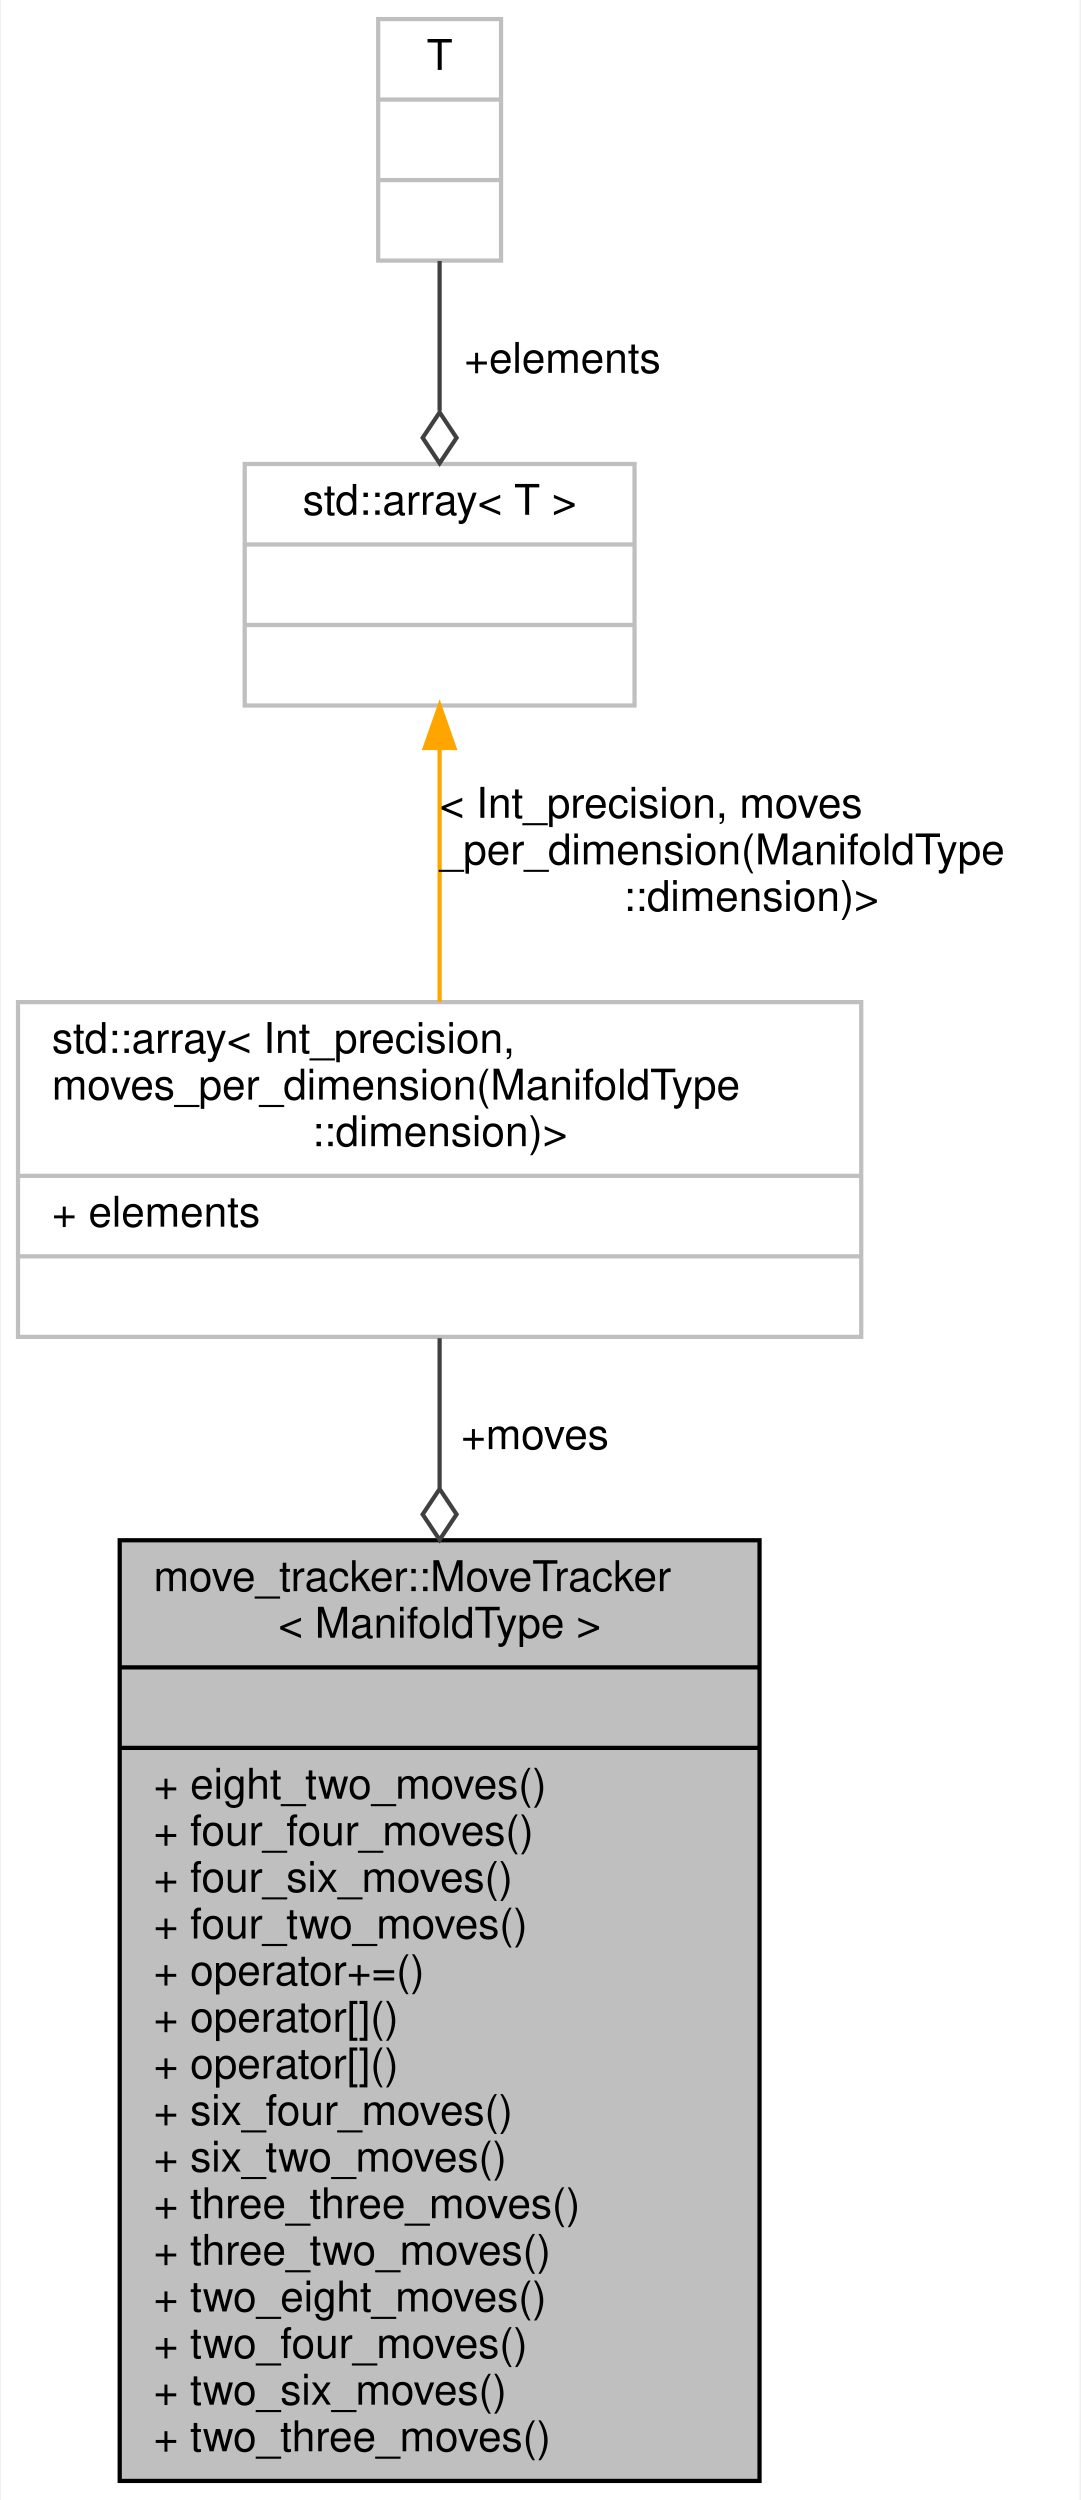
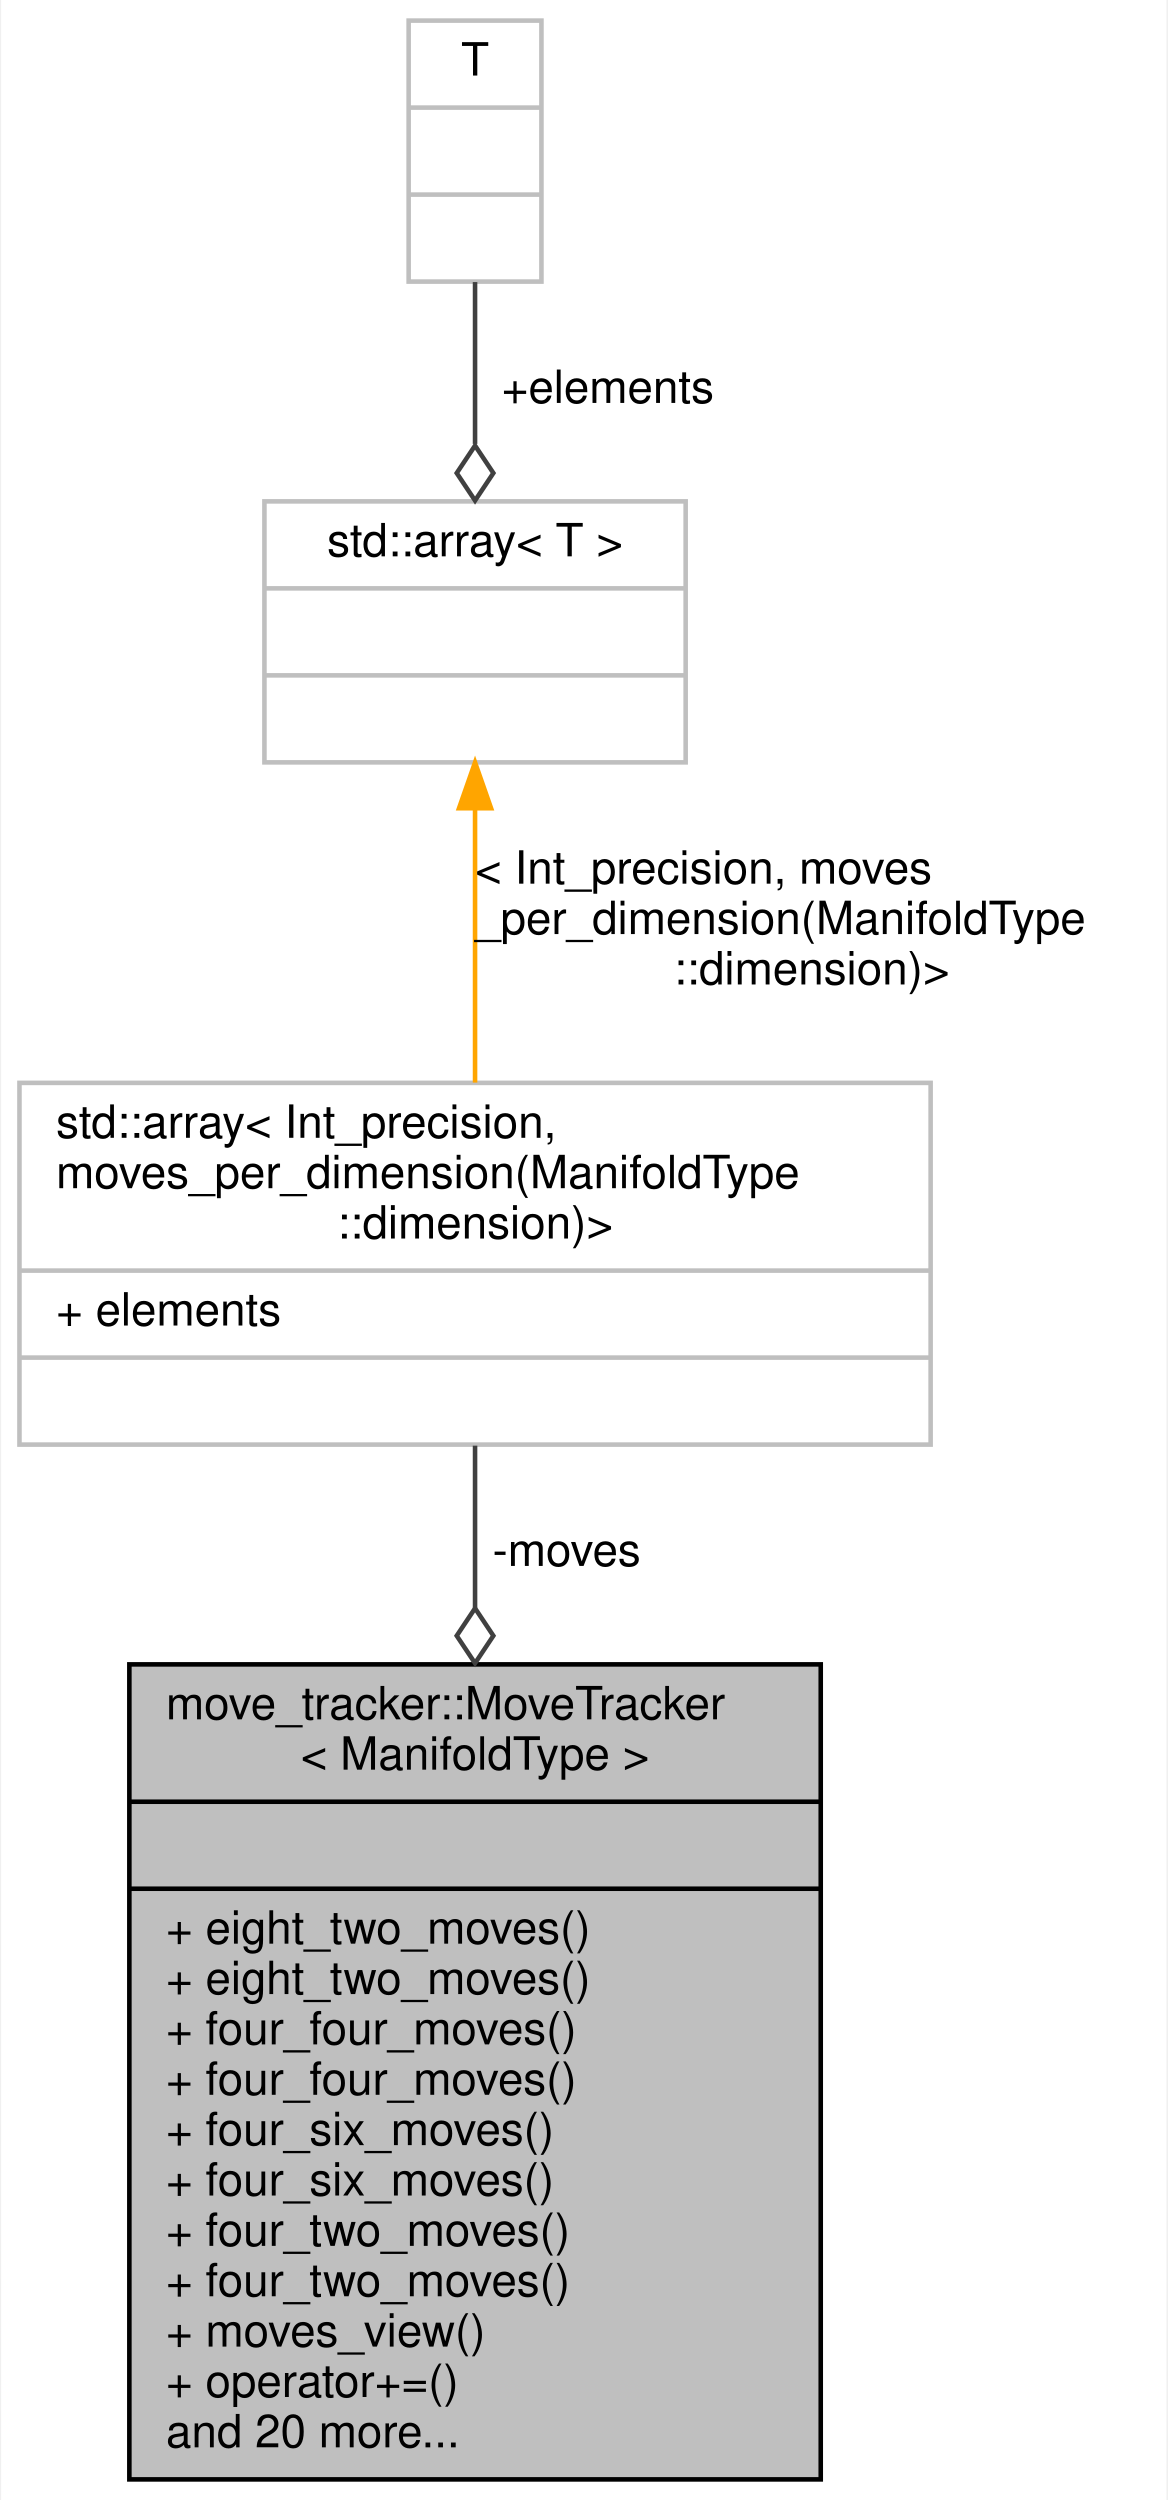
- <svg xmlns="http://www.w3.org/2000/svg" xmlns:xlink="http://www.w3.org/1999/xlink" width="255pt" height="590pt" viewBox="0.00 0.00 254.50 590.00">
-   <g id="graph0" class="graph" transform="scale(1 1) rotate(0) translate(4 586)">
-     <polygon fill="white" stroke="transparent" points="-4,4 -4,-586 250.5,-586 250.5,4 -4,4" />
+ <svg xmlns="http://www.w3.org/2000/svg" xmlns:xlink="http://www.w3.org/1999/xlink" width="255pt" height="546pt" viewBox="0.00 0.00 254.50 546.00">
+   <g id="graph0" class="graph" transform="scale(1 1) rotate(0) translate(4 542)">
+     <polygon fill="white" stroke="transparent" points="-4,4 -4,-542 250.5,-542 250.5,4 -4,4" />
    <g id="node1" class="node">
      <g id="a_node1">
        <a xlink:title="The data and methods to track ergodic moves.">
-           <polygon fill="#bfbfbf" stroke="black" points="24,-0.5 24,-222.5 175,-222.5 175,-0.5 24,-0.5" />
-           <text text-anchor="start" x="32" y="-210.5" font-family="Helvetica,sans-Serif" font-size="10.00">move_tracker::MoveTracker</text>
-           <text text-anchor="middle" x="99.5" y="-199.5" font-family="Helvetica,sans-Serif" font-size="10.00">&lt; ManifoldType &gt;</text>
-           <polyline fill="none" stroke="black" points="24,-192.5 175,-192.5 " />
-           <text text-anchor="middle" x="99.5" y="-180.5" font-family="Helvetica,sans-Serif" font-size="10.00"> </text>
-           <polyline fill="none" stroke="black" points="24,-173.5 175,-173.5 " />
-           <text text-anchor="start" x="32" y="-161.5" font-family="Helvetica,sans-Serif" font-size="10.00">+ eight_two_moves()</text>
-           <text text-anchor="start" x="32" y="-150.5" font-family="Helvetica,sans-Serif" font-size="10.00">+ four_four_moves()</text>
-           <text text-anchor="start" x="32" y="-139.5" font-family="Helvetica,sans-Serif" font-size="10.00">+ four_six_moves()</text>
-           <text text-anchor="start" x="32" y="-128.5" font-family="Helvetica,sans-Serif" font-size="10.00">+ four_two_moves()</text>
-           <text text-anchor="start" x="32" y="-117.5" font-family="Helvetica,sans-Serif" font-size="10.00">+ operator+=()</text>
-           <text text-anchor="start" x="32" y="-106.5" font-family="Helvetica,sans-Serif" font-size="10.00">+ operator[]()</text>
-           <text text-anchor="start" x="32" y="-95.5" font-family="Helvetica,sans-Serif" font-size="10.00">+ operator[]()</text>
-           <text text-anchor="start" x="32" y="-84.5" font-family="Helvetica,sans-Serif" font-size="10.00">+ six_four_moves()</text>
-           <text text-anchor="start" x="32" y="-73.5" font-family="Helvetica,sans-Serif" font-size="10.00">+ six_two_moves()</text>
-           <text text-anchor="start" x="32" y="-62.5" font-family="Helvetica,sans-Serif" font-size="10.00">+ three_three_moves()</text>
-           <text text-anchor="start" x="32" y="-51.5" font-family="Helvetica,sans-Serif" font-size="10.00">+ three_two_moves()</text>
-           <text text-anchor="start" x="32" y="-40.5" font-family="Helvetica,sans-Serif" font-size="10.00">+ two_eight_moves()</text>
-           <text text-anchor="start" x="32" y="-29.5" font-family="Helvetica,sans-Serif" font-size="10.00">+ two_four_moves()</text>
-           <text text-anchor="start" x="32" y="-18.5" font-family="Helvetica,sans-Serif" font-size="10.00">+ two_six_moves()</text>
-           <text text-anchor="start" x="32" y="-7.5" font-family="Helvetica,sans-Serif" font-size="10.00">+ two_three_moves()</text>
+           <polygon fill="#bfbfbf" stroke="black" points="24,-0.5 24,-178.5 175,-178.5 175,-0.5 24,-0.5" />
+           <text text-anchor="start" x="32" y="-166.5" font-family="Helvetica,sans-Serif" font-size="10.00">move_tracker::MoveTracker</text>
+           <text text-anchor="middle" x="99.5" y="-155.5" font-family="Helvetica,sans-Serif" font-size="10.00">&lt; ManifoldType &gt;</text>
+           <polyline fill="none" stroke="black" points="24,-148.5 175,-148.5 " />
+           <text text-anchor="middle" x="99.5" y="-136.5" font-family="Helvetica,sans-Serif" font-size="10.00"> </text>
+           <polyline fill="none" stroke="black" points="24,-129.5 175,-129.5 " />
+           <text text-anchor="start" x="32" y="-117.5" font-family="Helvetica,sans-Serif" font-size="10.00">+ eight_two_moves()</text>
+           <text text-anchor="start" x="32" y="-106.5" font-family="Helvetica,sans-Serif" font-size="10.00">+ eight_two_moves()</text>
+           <text text-anchor="start" x="32" y="-95.5" font-family="Helvetica,sans-Serif" font-size="10.00">+ four_four_moves()</text>
+           <text text-anchor="start" x="32" y="-84.5" font-family="Helvetica,sans-Serif" font-size="10.00">+ four_four_moves()</text>
+           <text text-anchor="start" x="32" y="-73.5" font-family="Helvetica,sans-Serif" font-size="10.00">+ four_six_moves()</text>
+           <text text-anchor="start" x="32" y="-62.5" font-family="Helvetica,sans-Serif" font-size="10.00">+ four_six_moves()</text>
+           <text text-anchor="start" x="32" y="-51.5" font-family="Helvetica,sans-Serif" font-size="10.00">+ four_two_moves()</text>
+           <text text-anchor="start" x="32" y="-40.5" font-family="Helvetica,sans-Serif" font-size="10.00">+ four_two_moves()</text>
+           <text text-anchor="start" x="32" y="-29.5" font-family="Helvetica,sans-Serif" font-size="10.00">+ moves_view()</text>
+           <text text-anchor="start" x="32" y="-18.5" font-family="Helvetica,sans-Serif" font-size="10.00">+ operator+=()</text>
+           <text text-anchor="start" x="32" y="-7.5" font-family="Helvetica,sans-Serif" font-size="10.00">and 20 more...</text>
        </a>
      </g>
    </g>
    <g id="node2" class="node">
      <g id="a_node2">
        <a xlink:title=" ">
-           <polygon fill="white" stroke="#bfbfbf" points="0,-270.5 0,-349.5 199,-349.5 199,-270.5 0,-270.5" />
-           <text text-anchor="start" x="8" y="-337.5" font-family="Helvetica,sans-Serif" font-size="10.00">std::array&lt; Int_precision,</text>
-           <text text-anchor="start" x="8" y="-326.5" font-family="Helvetica,sans-Serif" font-size="10.00"> moves_per_dimension(ManifoldType</text>
-           <text text-anchor="middle" x="99.5" y="-315.5" font-family="Helvetica,sans-Serif" font-size="10.00">::dimension)&gt;</text>
-           <polyline fill="none" stroke="#bfbfbf" points="0,-308.5 199,-308.5 " />
-           <text text-anchor="start" x="8" y="-296.5" font-family="Helvetica,sans-Serif" font-size="10.00">+ elements</text>
-           <polyline fill="none" stroke="#bfbfbf" points="0,-289.5 199,-289.5 " />
-           <text text-anchor="middle" x="99.5" y="-277.5" font-family="Helvetica,sans-Serif" font-size="10.00"> </text>
+           <polygon fill="white" stroke="#bfbfbf" points="0,-226.5 0,-305.5 199,-305.5 199,-226.5 0,-226.5" />
+           <text text-anchor="start" x="8" y="-293.5" font-family="Helvetica,sans-Serif" font-size="10.00">std::array&lt; Int_precision,</text>
+           <text text-anchor="start" x="8" y="-282.5" font-family="Helvetica,sans-Serif" font-size="10.00"> moves_per_dimension(ManifoldType</text>
+           <text text-anchor="middle" x="99.5" y="-271.5" font-family="Helvetica,sans-Serif" font-size="10.00">::dimension)&gt;</text>
+           <polyline fill="none" stroke="#bfbfbf" points="0,-264.5 199,-264.5 " />
+           <text text-anchor="start" x="8" y="-252.5" font-family="Helvetica,sans-Serif" font-size="10.00">+ elements</text>
+           <polyline fill="none" stroke="#bfbfbf" points="0,-245.5 199,-245.5 " />
+           <text text-anchor="middle" x="99.5" y="-233.5" font-family="Helvetica,sans-Serif" font-size="10.00"> </text>
        </a>
      </g>
    </g>
    <g id="edge1" class="edge">
-       <path fill="none" stroke="#404040" d="M99.5,-270.18C99.5,-259.58 99.5,-247.51 99.5,-234.87" />
-       <polygon fill="none" stroke="#404040" points="99.5,-234.61 95.5,-228.61 99.5,-222.61 103.5,-228.61 99.5,-234.61" />
-       <text text-anchor="middle" x="122" y="-244" font-family="Helvetica,sans-Serif" font-size="10.00"> +moves</text>
+       <path fill="none" stroke="#404040" d="M99.5,-226.27C99.5,-215.54 99.5,-203.38 99.5,-190.85" />
+       <polygon fill="none" stroke="#404040" points="99.5,-190.75 95.5,-184.75 99.5,-178.75 103.5,-184.75 99.5,-190.75" />
+       <text text-anchor="middle" x="119.5" y="-200" font-family="Helvetica,sans-Serif" font-size="10.00"> -moves</text>
    </g>
    <g id="node3" class="node">
      <g id="a_node3">
        <a xlink:title="STL class.">
-           <polygon fill="white" stroke="#bfbfbf" points="53.5,-419.5 53.5,-476.5 145.5,-476.5 145.5,-419.5 53.5,-419.5" />
-           <text text-anchor="middle" x="99.5" y="-464.5" font-family="Helvetica,sans-Serif" font-size="10.00">std::array&lt; T &gt;</text>
-           <polyline fill="none" stroke="#bfbfbf" points="53.5,-457.5 145.5,-457.5 " />
-           <text text-anchor="middle" x="99.5" y="-445.5" font-family="Helvetica,sans-Serif" font-size="10.00"> </text>
-           <polyline fill="none" stroke="#bfbfbf" points="53.5,-438.5 145.5,-438.5 " />
-           <text text-anchor="middle" x="99.5" y="-426.5" font-family="Helvetica,sans-Serif" font-size="10.00"> </text>
+           <polygon fill="white" stroke="#bfbfbf" points="53.5,-375.5 53.5,-432.5 145.5,-432.5 145.5,-375.5 53.5,-375.5" />
+           <text text-anchor="middle" x="99.5" y="-420.5" font-family="Helvetica,sans-Serif" font-size="10.00">std::array&lt; T &gt;</text>
+           <polyline fill="none" stroke="#bfbfbf" points="53.5,-413.5 145.5,-413.5 " />
+           <text text-anchor="middle" x="99.5" y="-401.5" font-family="Helvetica,sans-Serif" font-size="10.00"> </text>
+           <polyline fill="none" stroke="#bfbfbf" points="53.5,-394.5 145.5,-394.5 " />
+           <text text-anchor="middle" x="99.5" y="-382.5" font-family="Helvetica,sans-Serif" font-size="10.00"> </text>
        </a>
      </g>
    </g>
    <g id="edge2" class="edge">
-       <path fill="none" stroke="orange" d="M99.5,-409.3C99.5,-390.69 99.5,-368.28 99.5,-349.56" />
-       <polygon fill="orange" stroke="orange" points="96,-409.48 99.5,-419.48 103,-409.48 96,-409.48" />
-       <text text-anchor="start" x="99.5" y="-393" font-family="Helvetica,sans-Serif" font-size="10.00"> &lt; Int_precision, moves</text>
-       <text text-anchor="start" x="99.5" y="-382" font-family="Helvetica,sans-Serif" font-size="10.00">_per_dimension(ManifoldType</text>
-       <text text-anchor="middle" x="173" y="-371" font-family="Helvetica,sans-Serif" font-size="10.00">::dimension)&gt;</text>
+       <path fill="none" stroke="orange" d="M99.5,-365.3C99.5,-346.69 99.5,-324.28 99.5,-305.56" />
+       <polygon fill="orange" stroke="orange" points="96,-365.48 99.5,-375.48 103,-365.48 96,-365.48" />
+       <text text-anchor="start" x="99.5" y="-349" font-family="Helvetica,sans-Serif" font-size="10.00"> &lt; Int_precision, moves</text>
+       <text text-anchor="start" x="99.5" y="-338" font-family="Helvetica,sans-Serif" font-size="10.00">_per_dimension(ManifoldType</text>
+       <text text-anchor="middle" x="173" y="-327" font-family="Helvetica,sans-Serif" font-size="10.00">::dimension)&gt;</text>
    </g>
    <g id="node4" class="node">
      <g id="a_node4">
        <a xlink:title=" ">
-           <polygon fill="white" stroke="#bfbfbf" points="85,-524.5 85,-581.5 114,-581.5 114,-524.5 85,-524.5" />
-           <text text-anchor="middle" x="99.5" y="-569.5" font-family="Helvetica,sans-Serif" font-size="10.00">T</text>
-           <polyline fill="none" stroke="#bfbfbf" points="85,-562.5 114,-562.5 " />
-           <text text-anchor="middle" x="99.5" y="-550.5" font-family="Helvetica,sans-Serif" font-size="10.00"> </text>
-           <polyline fill="none" stroke="#bfbfbf" points="85,-543.5 114,-543.5 " />
-           <text text-anchor="middle" x="99.5" y="-531.5" font-family="Helvetica,sans-Serif" font-size="10.00"> </text>
+           <polygon fill="white" stroke="#bfbfbf" points="85,-480.5 85,-537.5 114,-537.5 114,-480.5 85,-480.5" />
+           <text text-anchor="middle" x="99.5" y="-525.5" font-family="Helvetica,sans-Serif" font-size="10.00">T</text>
+           <polyline fill="none" stroke="#bfbfbf" points="85,-518.5 114,-518.5 " />
+           <text text-anchor="middle" x="99.5" y="-506.5" font-family="Helvetica,sans-Serif" font-size="10.00"> </text>
+           <polyline fill="none" stroke="#bfbfbf" points="85,-499.5 114,-499.5 " />
+           <text text-anchor="middle" x="99.5" y="-487.5" font-family="Helvetica,sans-Serif" font-size="10.00"> </text>
        </a>
      </g>
    </g>
    <g id="edge3" class="edge">
-       <path fill="none" stroke="#404040" d="M99.5,-524.4C99.5,-513.55 99.5,-500.87 99.5,-489.05" />
-       <polygon fill="none" stroke="#404040" points="99.5,-488.68 95.5,-482.68 99.5,-476.68 103.5,-482.68 99.5,-488.68" />
-       <text text-anchor="middle" x="128.5" y="-498" font-family="Helvetica,sans-Serif" font-size="10.00"> +elements</text>
+       <path fill="none" stroke="#404040" d="M99.5,-480.4C99.5,-469.55 99.5,-456.87 99.5,-445.05" />
+       <polygon fill="none" stroke="#404040" points="99.5,-444.68 95.5,-438.68 99.5,-432.68 103.5,-438.68 99.5,-444.68" />
+       <text text-anchor="middle" x="128.5" y="-454" font-family="Helvetica,sans-Serif" font-size="10.00"> +elements</text>
    </g>
  </g>
</svg>
